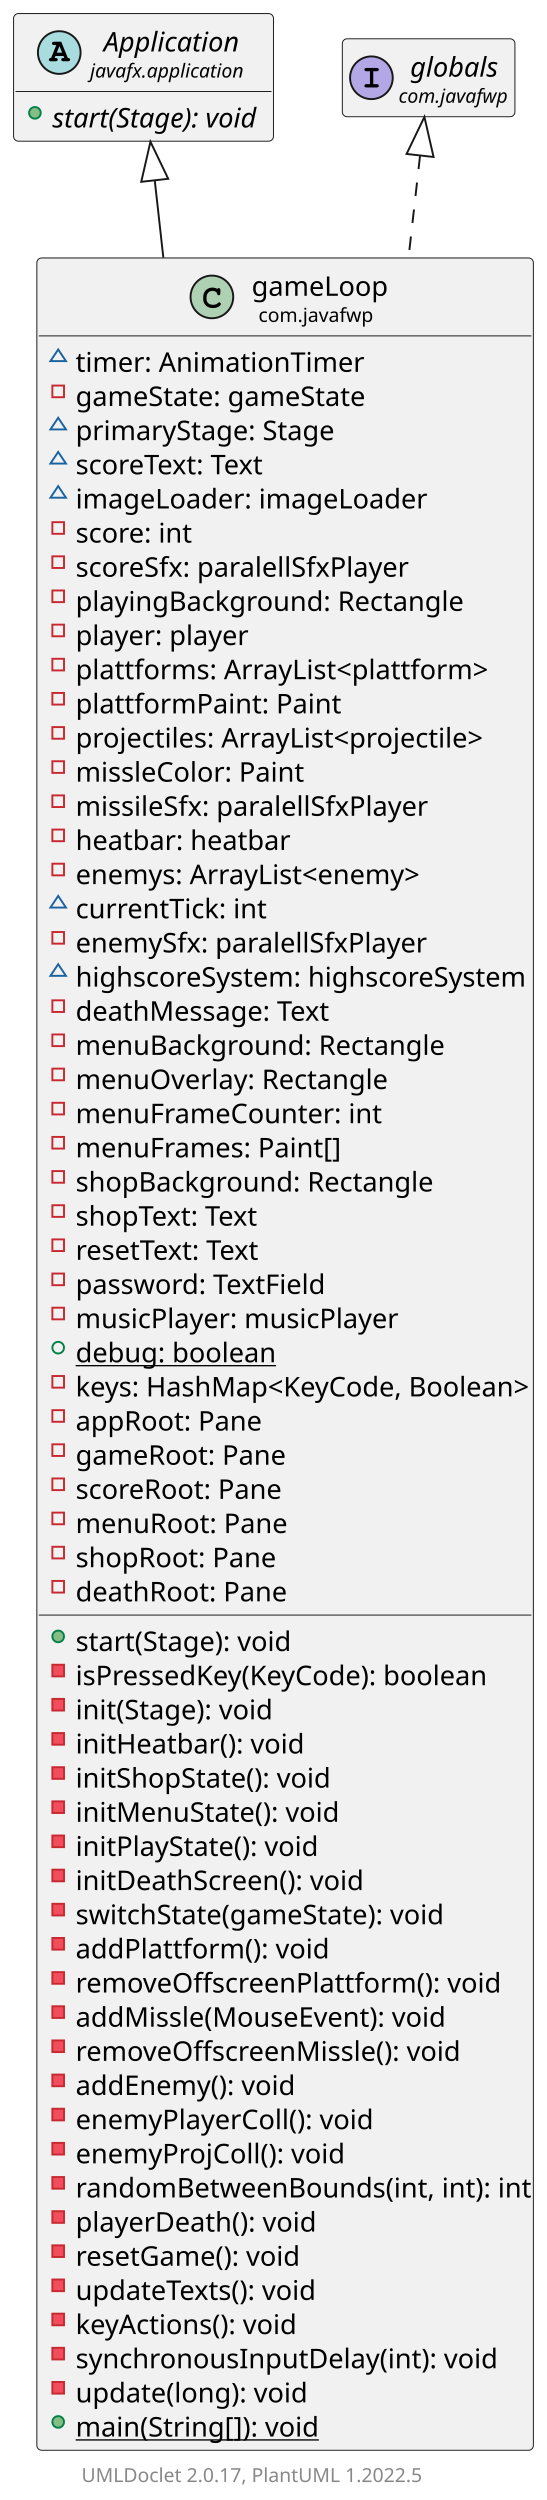
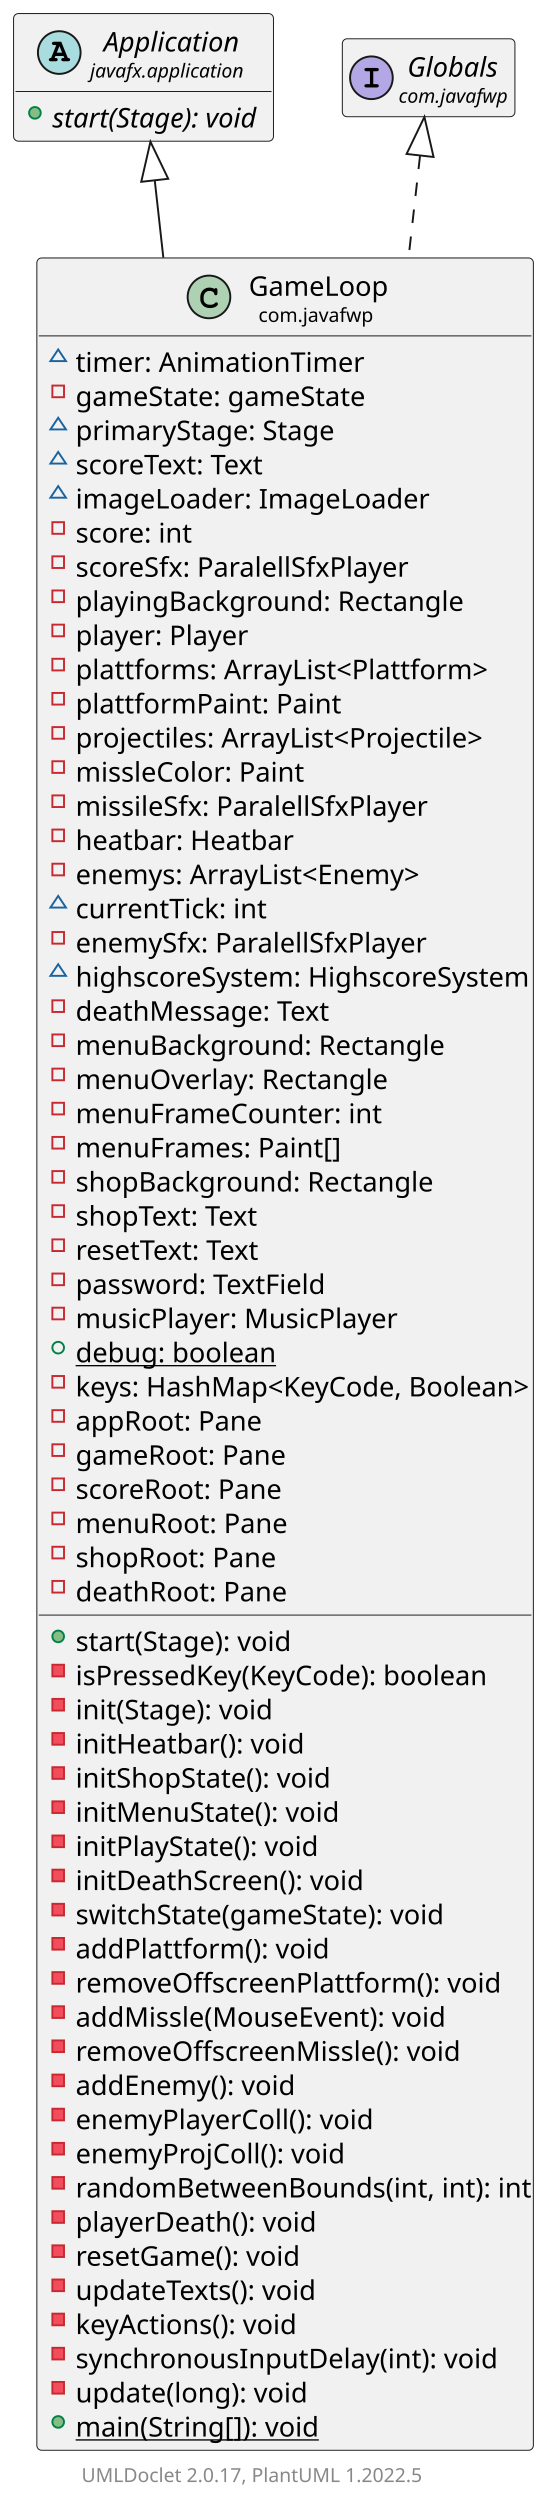
<svg xmlns="http://www.w3.org/2000/svg" xmlns:xlink="http://www.w3.org/1999/xlink" contentStyleType="text/css" height="1289px" preserveAspectRatio="none" style="width:282px;height:1289px;background:#FFFFFF;" version="1.1" viewBox="0 0 282 1289" width="282px" zoomAndPan="magnify">
  <defs />
  <g>
    <a href="gameLoop.html" target="_top" title="gameLoop.html" xlink:actuate="onRequest" xlink:href="gameLoop.html" xlink:show="new" xlink:title="gameLoop.html" xlink:type="simple">
-       <g id="elem_com.javafwp.gameLoop">
-         <rect codeLine="5" fill="#F1F1F1" height="1130.359" id="com.javafwp.gameLoop" rx="2.5" ry="2.5" style="stroke:#181818;stroke-width:0.5;" width="256" x="19" y="133" />
-         <ellipse cx="109.25" cy="153.094" fill="#ADD1B2" rx="11" ry="11" style="stroke:#181818;stroke-width:1.0;" />
-         <path d="M112.016,148.969 Q112.172,148.75 112.359,148.641 Q112.547,148.531 112.766,148.531 Q113.141,148.531 113.375,148.797 Q113.609,149.047 113.609,149.656 L113.609,151.109 Q113.609,151.719 113.375,151.984 Q113.141,152.25 112.766,152.25 Q112.422,152.25 112.219,152.047 Q112.016,151.859 111.906,151.344 Q111.859,150.984 111.672,150.797 Q111.344,150.422 110.734,150.203 Q110.125,149.984 109.5,149.984 Q108.734,149.984 108.094,150.312 Q107.469,150.641 106.969,151.391 Q106.484,152.141 106.484,153.172 L106.484,154.266 Q106.484,155.5 107.375,156.328 Q108.266,157.141 109.859,157.141 Q110.797,157.141 111.453,156.891 Q111.844,156.734 112.266,156.297 Q112.531,156.031 112.672,155.953 Q112.828,155.875 113.031,155.875 Q113.359,155.875 113.609,156.141 Q113.875,156.391 113.875,156.734 Q113.875,157.078 113.531,157.484 Q113.031,158.062 112.234,158.391 Q111.156,158.844 109.859,158.844 Q108.344,158.844 107.141,158.219 Q106.156,157.719 105.469,156.656 Q104.781,155.578 104.781,154.297 L104.781,153.141 Q104.781,151.812 105.391,150.672 Q106.016,149.516 107.109,148.906 Q108.203,148.281 109.438,148.281 Q110.172,148.281 110.812,148.453 Q111.469,148.609 112.016,148.969 Z " fill="#000000" />
-         <text fill="#000000" font-family="sans-serif" font-size="14" lengthAdjust="spacing" textLength="67" x="129.75" y="152.533">gameLoop</text>
+       <g id="elem_com.javafwp.GameLoop">
+         <rect codeLine="5" fill="#F1F1F1" height="1130.359" id="com.javafwp.GameLoop" rx="2.5" ry="2.5" style="stroke:#181818;stroke-width:0.5;" width="256" x="19" y="133" />
+         <ellipse cx="107.75" cy="153.094" fill="#ADD1B2" rx="11" ry="11" style="stroke:#181818;stroke-width:1.0;" />
+         <path d="M110.516,148.969 Q110.672,148.75 110.859,148.641 Q111.047,148.531 111.266,148.531 Q111.641,148.531 111.875,148.797 Q112.109,149.047 112.109,149.656 L112.109,151.109 Q112.109,151.719 111.875,151.984 Q111.641,152.25 111.266,152.25 Q110.922,152.25 110.719,152.047 Q110.516,151.859 110.406,151.344 Q110.359,150.984 110.172,150.797 Q109.844,150.422 109.234,150.203 Q108.625,149.984 108,149.984 Q107.234,149.984 106.594,150.312 Q105.969,150.641 105.469,151.391 Q104.984,152.141 104.984,153.172 L104.984,154.266 Q104.984,155.5 105.875,156.328 Q106.766,157.141 108.359,157.141 Q109.297,157.141 109.953,156.891 Q110.344,156.734 110.766,156.297 Q111.031,156.031 111.172,155.953 Q111.328,155.875 111.531,155.875 Q111.859,155.875 112.109,156.141 Q112.375,156.391 112.375,156.734 Q112.375,157.078 112.031,157.484 Q111.531,158.062 110.734,158.391 Q109.656,158.844 108.359,158.844 Q106.844,158.844 105.641,158.219 Q104.656,157.719 103.969,156.656 Q103.281,155.578 103.281,154.297 L103.281,153.141 Q103.281,151.812 103.891,150.672 Q104.516,149.516 105.609,148.906 Q106.703,148.281 107.938,148.281 Q108.672,148.281 109.312,148.453 Q109.969,148.609 110.516,148.969 Z " fill="#000000" />
+         <text fill="#000000" font-family="sans-serif" font-size="14" lengthAdjust="spacing" textLength="70" x="128.25" y="152.533">GameLoop</text>
        <text fill="#000000" font-family="sans-serif" font-size="10" lengthAdjust="spacing" textLength="60" x="133.25" y="165.99">com.javafwp</text>
        <line style="stroke:#181818;stroke-width:0.5;" x1="20" x2="274" y1="173.188" y2="173.188" />
        <polygon fill="none" points="30,180.188,26,186.188,34,186.188" style="stroke:#1963A0;stroke-width:1.0;" />
        <text fill="#000000" font-family="sans-serif" font-size="14" lengthAdjust="spacing" textLength="137" x="39" y="191.721">timer: AnimationTimer</text>
        <rect fill="none" height="6" style="stroke:#C82930;stroke-width:1.0;" width="6" x="27" y="198.797" />
        <text fill="#000000" font-family="sans-serif" font-size="14" lengthAdjust="spacing" textLength="144" x="39" y="209.33">gameState: gameState</text>
        <polygon fill="none" points="30,215.406,26,221.406,34,221.406" style="stroke:#1963A0;stroke-width:1.0;" />
        <text fill="#000000" font-family="sans-serif" font-size="14" lengthAdjust="spacing" textLength="129" x="39" y="226.94">primaryStage: Stage</text>
        <polygon fill="none" points="30,233.016,26,239.016,34,239.016" style="stroke:#1963A0;stroke-width:1.0;" />
        <text fill="#000000" font-family="sans-serif" font-size="14" lengthAdjust="spacing" textLength="97" x="39" y="244.549">scoreText: Text</text>
        <polygon fill="none" points="30,250.625,26,256.625,34,256.625" style="stroke:#1963A0;stroke-width:1.0;" />
-         <text fill="#000000" font-family="sans-serif" font-size="14" lengthAdjust="spacing" textLength="174" x="39" y="262.158">imageLoader: imageLoader</text>
+         <text fill="#000000" font-family="sans-serif" font-size="14" lengthAdjust="spacing" textLength="174" x="39" y="262.158">imageLoader: ImageLoader</text>
        <rect fill="none" height="6" style="stroke:#C82930;stroke-width:1.0;" width="6" x="27" y="269.234" />
        <text fill="#000000" font-family="sans-serif" font-size="14" lengthAdjust="spacing" textLength="58" x="39" y="279.768">score: int</text>
        <rect fill="none" height="6" style="stroke:#C82930;stroke-width:1.0;" width="6" x="27" y="286.844" />
-         <text fill="#000000" font-family="sans-serif" font-size="14" lengthAdjust="spacing" textLength="167" x="39" y="297.377">scoreSfx: paralellSfxPlayer</text>
+         <text fill="#000000" font-family="sans-serif" font-size="14" lengthAdjust="spacing" textLength="168" x="39" y="297.377">scoreSfx: ParalellSfxPlayer</text>
        <rect fill="none" height="6" style="stroke:#C82930;stroke-width:1.0;" width="6" x="27" y="304.453" />
        <text fill="#000000" font-family="sans-serif" font-size="14" lengthAdjust="spacing" textLength="193" x="39" y="314.986">playingBackground: Rectangle</text>
        <rect fill="none" height="6" style="stroke:#C82930;stroke-width:1.0;" width="6" x="27" y="322.062" />
-         <text fill="#000000" font-family="sans-serif" font-size="14" lengthAdjust="spacing" textLength="86" x="39" y="332.596">player: player</text>
+         <text fill="#000000" font-family="sans-serif" font-size="14" lengthAdjust="spacing" textLength="87" x="39" y="332.596">player: Player</text>
        <rect fill="none" height="6" style="stroke:#C82930;stroke-width:1.0;" width="6" x="27" y="339.672" />
-         <text fill="#000000" font-family="sans-serif" font-size="14" lengthAdjust="spacing" textLength="197" x="39" y="350.205">plattforms: ArrayList&lt;plattform&gt;</text>
+         <text fill="#000000" font-family="sans-serif" font-size="14" lengthAdjust="spacing" textLength="198" x="39" y="350.205">plattforms: ArrayList&lt;Plattform&gt;</text>
        <rect fill="none" height="6" style="stroke:#C82930;stroke-width:1.0;" width="6" x="27" y="357.281" />
        <text fill="#000000" font-family="sans-serif" font-size="14" lengthAdjust="spacing" textLength="127" x="39" y="367.815">plattformPaint: Paint</text>
        <rect fill="none" height="6" style="stroke:#C82930;stroke-width:1.0;" width="6" x="27" y="374.891" />
-         <text fill="#000000" font-family="sans-serif" font-size="14" lengthAdjust="spacing" textLength="201" x="39" y="385.424">projectiles: ArrayList&lt;projectile&gt;</text>
+         <text fill="#000000" font-family="sans-serif" font-size="14" lengthAdjust="spacing" textLength="202" x="39" y="385.424">projectiles: ArrayList&lt;Projectile&gt;</text>
        <rect fill="none" height="6" style="stroke:#C82930;stroke-width:1.0;" width="6" x="27" y="392.5" />
        <text fill="#000000" font-family="sans-serif" font-size="14" lengthAdjust="spacing" textLength="113" x="39" y="403.033">missleColor: Paint</text>
        <rect fill="none" height="6" style="stroke:#C82930;stroke-width:1.0;" width="6" x="27" y="410.109" />
-         <text fill="#000000" font-family="sans-serif" font-size="14" lengthAdjust="spacing" textLength="174" x="39" y="420.643">missileSfx: paralellSfxPlayer</text>
+         <text fill="#000000" font-family="sans-serif" font-size="14" lengthAdjust="spacing" textLength="175" x="39" y="420.643">missileSfx: ParalellSfxPlayer</text>
        <rect fill="none" height="6" style="stroke:#C82930;stroke-width:1.0;" width="6" x="27" y="427.719" />
-         <text fill="#000000" font-family="sans-serif" font-size="14" lengthAdjust="spacing" textLength="106" x="39" y="438.252">heatbar: heatbar</text>
+         <text fill="#000000" font-family="sans-serif" font-size="14" lengthAdjust="spacing" textLength="107" x="39" y="438.252">heatbar: Heatbar</text>
        <rect fill="none" height="6" style="stroke:#C82930;stroke-width:1.0;" width="6" x="27" y="445.328" />
-         <text fill="#000000" font-family="sans-serif" font-size="14" lengthAdjust="spacing" textLength="171" x="39" y="455.861">enemys: ArrayList&lt;enemy&gt;</text>
+         <text fill="#000000" font-family="sans-serif" font-size="14" lengthAdjust="spacing" textLength="172" x="39" y="455.861">enemys: ArrayList&lt;Enemy&gt;</text>
        <polygon fill="none" points="30,461.938,26,467.938,34,467.938" style="stroke:#1963A0;stroke-width:1.0;" />
        <text fill="#000000" font-family="sans-serif" font-size="14" lengthAdjust="spacing" textLength="94" x="39" y="473.471">currentTick: int</text>
        <rect fill="none" height="6" style="stroke:#C82930;stroke-width:1.0;" width="6" x="27" y="480.547" />
-         <text fill="#000000" font-family="sans-serif" font-size="14" lengthAdjust="spacing" textLength="174" x="39" y="491.08">enemySfx: paralellSfxPlayer</text>
+         <text fill="#000000" font-family="sans-serif" font-size="14" lengthAdjust="spacing" textLength="175" x="39" y="491.08">enemySfx: ParalellSfxPlayer</text>
        <polygon fill="none" points="30,497.156,26,503.156,34,503.156" style="stroke:#1963A0;stroke-width:1.0;" />
-         <text fill="#000000" font-family="sans-serif" font-size="14" lengthAdjust="spacing" textLength="224" x="39" y="508.69">highscoreSystem: highscoreSystem</text>
+         <text fill="#000000" font-family="sans-serif" font-size="14" lengthAdjust="spacing" textLength="225" x="39" y="508.69">highscoreSystem: HighscoreSystem</text>
        <rect fill="none" height="6" style="stroke:#C82930;stroke-width:1.0;" width="6" x="27" y="515.766" />
        <text fill="#000000" font-family="sans-serif" font-size="14" lengthAdjust="spacing" textLength="128" x="39" y="526.299">deathMessage: Text</text>
        <rect fill="none" height="6" style="stroke:#C82930;stroke-width:1.0;" width="6" x="27" y="533.375" />
        <text fill="#000000" font-family="sans-serif" font-size="14" lengthAdjust="spacing" textLength="183" x="39" y="543.908">menuBackground: Rectangle</text>
        <rect fill="none" height="6" style="stroke:#C82930;stroke-width:1.0;" width="6" x="27" y="550.984" />
        <text fill="#000000" font-family="sans-serif" font-size="14" lengthAdjust="spacing" textLength="156" x="39" y="561.518">menuOverlay: Rectangle</text>
        <rect fill="none" height="6" style="stroke:#C82930;stroke-width:1.0;" width="6" x="27" y="568.594" />
        <text fill="#000000" font-family="sans-serif" font-size="14" lengthAdjust="spacing" textLength="150" x="39" y="579.127">menuFrameCounter: int</text>
        <rect fill="none" height="6" style="stroke:#C82930;stroke-width:1.0;" width="6" x="27" y="586.203" />
        <text fill="#000000" font-family="sans-serif" font-size="14" lengthAdjust="spacing" textLength="131" x="39" y="596.736">menuFrames: Paint[]</text>
        <rect fill="none" height="6" style="stroke:#C82930;stroke-width:1.0;" width="6" x="27" y="603.812" />
        <text fill="#000000" font-family="sans-serif" font-size="14" lengthAdjust="spacing" textLength="179" x="39" y="614.346">shopBackground: Rectangle</text>
        <rect fill="none" height="6" style="stroke:#C82930;stroke-width:1.0;" width="6" x="27" y="621.422" />
        <text fill="#000000" font-family="sans-serif" font-size="14" lengthAdjust="spacing" textLength="93" x="39" y="631.955">shopText: Text</text>
        <rect fill="none" height="6" style="stroke:#C82930;stroke-width:1.0;" width="6" x="27" y="639.031" />
        <text fill="#000000" font-family="sans-serif" font-size="14" lengthAdjust="spacing" textLength="94" x="39" y="649.564">resetText: Text</text>
        <rect fill="none" height="6" style="stroke:#C82930;stroke-width:1.0;" width="6" x="27" y="656.641" />
        <text fill="#000000" font-family="sans-serif" font-size="14" lengthAdjust="spacing" textLength="126" x="39" y="667.174">password: TextField</text>
        <rect fill="none" height="6" style="stroke:#C82930;stroke-width:1.0;" width="6" x="27" y="674.25" />
-         <text fill="#000000" font-family="sans-serif" font-size="14" lengthAdjust="spacing" textLength="160" x="39" y="684.783">musicPlayer: musicPlayer</text>
+         <text fill="#000000" font-family="sans-serif" font-size="14" lengthAdjust="spacing" textLength="160" x="39" y="684.783">musicPlayer: MusicPlayer</text>
        <ellipse cx="30" cy="694.859" fill="none" rx="3" ry="3" style="stroke:#038048;stroke-width:1.0;" />
        <text fill="#000000" font-family="sans-serif" font-size="14" lengthAdjust="spacing" text-decoration="underline" textLength="99" x="39" y="702.393">debug: boolean</text>
        <rect fill="none" height="6" style="stroke:#C82930;stroke-width:1.0;" width="6" x="27" y="709.469" />
        <text fill="#000000" font-family="sans-serif" font-size="14" lengthAdjust="spacing" textLength="230" x="39" y="720.002">keys: HashMap&lt;KeyCode, Boolean&gt;</text>
        <rect fill="none" height="6" style="stroke:#C82930;stroke-width:1.0;" width="6" x="27" y="727.078" />
        <text fill="#000000" font-family="sans-serif" font-size="14" lengthAdjust="spacing" textLength="95" x="39" y="737.611">appRoot: Pane</text>
        <rect fill="none" height="6" style="stroke:#C82930;stroke-width:1.0;" width="6" x="27" y="744.688" />
        <text fill="#000000" font-family="sans-serif" font-size="14" lengthAdjust="spacing" textLength="106" x="39" y="755.221">gameRoot: Pane</text>
        <rect fill="none" height="6" style="stroke:#C82930;stroke-width:1.0;" width="6" x="27" y="762.297" />
        <text fill="#000000" font-family="sans-serif" font-size="14" lengthAdjust="spacing" textLength="106" x="39" y="772.83">scoreRoot: Pane</text>
        <rect fill="none" height="6" style="stroke:#C82930;stroke-width:1.0;" width="6" x="27" y="779.906" />
        <text fill="#000000" font-family="sans-serif" font-size="14" lengthAdjust="spacing" textLength="106" x="39" y="790.439">menuRoot: Pane</text>
        <rect fill="none" height="6" style="stroke:#C82930;stroke-width:1.0;" width="6" x="27" y="797.516" />
        <text fill="#000000" font-family="sans-serif" font-size="14" lengthAdjust="spacing" textLength="102" x="39" y="808.049">shopRoot: Pane</text>
        <rect fill="none" height="6" style="stroke:#C82930;stroke-width:1.0;" width="6" x="27" y="815.125" />
        <text fill="#000000" font-family="sans-serif" font-size="14" lengthAdjust="spacing" textLength="107" x="39" y="825.658">deathRoot: Pane</text>
        <line style="stroke:#181818;stroke-width:0.5;" x1="20" x2="274" y1="832.734" y2="832.734" />
        <ellipse cx="30" cy="843.734" fill="#84BE84" rx="3" ry="3" style="stroke:#038048;stroke-width:1.0;" />
        <text fill="#000000" font-family="sans-serif" font-size="14" lengthAdjust="spacing" textLength="109" x="39" y="851.268">start(Stage): void</text>
        <rect fill="#F24D5C" height="6" style="stroke:#C82930;stroke-width:1.0;" width="6" x="27" y="858.344" />
        <text fill="#000000" font-family="sans-serif" font-size="14" lengthAdjust="spacing" textLength="213" x="39" y="868.877">isPressedKey(KeyCode): boolean</text>
        <rect fill="#F24D5C" height="6" style="stroke:#C82930;stroke-width:1.0;" width="6" x="27" y="875.953" />
        <text fill="#000000" font-family="sans-serif" font-size="14" lengthAdjust="spacing" textLength="99" x="39" y="886.486">init(Stage): void</text>
        <rect fill="#F24D5C" height="6" style="stroke:#C82930;stroke-width:1.0;" width="6" x="27" y="893.562" />
        <text fill="#000000" font-family="sans-serif" font-size="14" lengthAdjust="spacing" textLength="112" x="39" y="904.096">initHeatbar(): void</text>
        <rect fill="#F24D5C" height="6" style="stroke:#C82930;stroke-width:1.0;" width="6" x="27" y="911.172" />
        <text fill="#000000" font-family="sans-serif" font-size="14" lengthAdjust="spacing" textLength="128" x="39" y="921.705">initShopState(): void</text>
        <rect fill="#F24D5C" height="6" style="stroke:#C82930;stroke-width:1.0;" width="6" x="27" y="928.781" />
        <text fill="#000000" font-family="sans-serif" font-size="14" lengthAdjust="spacing" textLength="130" x="39" y="939.314">initMenuState(): void</text>
        <rect fill="#F24D5C" height="6" style="stroke:#C82930;stroke-width:1.0;" width="6" x="27" y="946.391" />
        <text fill="#000000" font-family="sans-serif" font-size="14" lengthAdjust="spacing" textLength="122" x="39" y="956.924">initPlayState(): void</text>
        <rect fill="#F24D5C" height="6" style="stroke:#C82930;stroke-width:1.0;" width="6" x="27" y="964" />
        <text fill="#000000" font-family="sans-serif" font-size="14" lengthAdjust="spacing" textLength="145" x="39" y="974.533">initDeathScreen(): void</text>
        <rect fill="#F24D5C" height="6" style="stroke:#C82930;stroke-width:1.0;" width="6" x="27" y="981.609" />
        <text fill="#000000" font-family="sans-serif" font-size="14" lengthAdjust="spacing" textLength="183" x="39" y="992.143">switchState(gameState): void</text>
        <rect fill="#F24D5C" height="6" style="stroke:#C82930;stroke-width:1.0;" width="6" x="27" y="999.219" />
        <text fill="#000000" font-family="sans-serif" font-size="14" lengthAdjust="spacing" textLength="124" x="39" y="1009.752">addPlattform(): void</text>
        <rect fill="#F24D5C" height="6" style="stroke:#C82930;stroke-width:1.0;" width="6" x="27" y="1016.828" />
        <text fill="#000000" font-family="sans-serif" font-size="14" lengthAdjust="spacing" textLength="209" x="39" y="1027.361">removeOffscreenPlattform(): void</text>
        <rect fill="#F24D5C" height="6" style="stroke:#C82930;stroke-width:1.0;" width="6" x="27" y="1034.438" />
        <text fill="#000000" font-family="sans-serif" font-size="14" lengthAdjust="spacing" textLength="185" x="39" y="1044.971">addMissle(MouseEvent): void</text>
        <rect fill="#F24D5C" height="6" style="stroke:#C82930;stroke-width:1.0;" width="6" x="27" y="1052.047" />
        <text fill="#000000" font-family="sans-serif" font-size="14" lengthAdjust="spacing" textLength="192" x="39" y="1062.58">removeOffscreenMissle(): void</text>
        <rect fill="#F24D5C" height="6" style="stroke:#C82930;stroke-width:1.0;" width="6" x="27" y="1069.656" />
        <text fill="#000000" font-family="sans-serif" font-size="14" lengthAdjust="spacing" textLength="111" x="39" y="1080.189">addEnemy(): void</text>
        <rect fill="#F24D5C" height="6" style="stroke:#C82930;stroke-width:1.0;" width="6" x="27" y="1087.266" />
        <text fill="#000000" font-family="sans-serif" font-size="14" lengthAdjust="spacing" textLength="150" x="39" y="1097.799">enemyPlayerColl(): void</text>
        <rect fill="#F24D5C" height="6" style="stroke:#C82930;stroke-width:1.0;" width="6" x="27" y="1104.875" />
        <text fill="#000000" font-family="sans-serif" font-size="14" lengthAdjust="spacing" textLength="135" x="39" y="1115.408">enemyProjColl(): void</text>
        <rect fill="#F24D5C" height="6" style="stroke:#C82930;stroke-width:1.0;" width="6" x="27" y="1122.484" />
        <text fill="#000000" font-family="sans-serif" font-size="14" lengthAdjust="spacing" textLength="221" x="39" y="1133.018">randomBetweenBounds(int, int): int</text>
        <rect fill="#F24D5C" height="6" style="stroke:#C82930;stroke-width:1.0;" width="6" x="27" y="1140.094" />
        <text fill="#000000" font-family="sans-serif" font-size="14" lengthAdjust="spacing" textLength="121" x="39" y="1150.627">playerDeath(): void</text>
        <rect fill="#F24D5C" height="6" style="stroke:#C82930;stroke-width:1.0;" width="6" x="27" y="1157.703" />
        <text fill="#000000" font-family="sans-serif" font-size="14" lengthAdjust="spacing" textLength="114" x="39" y="1168.236">resetGame(): void</text>
        <rect fill="#F24D5C" height="6" style="stroke:#C82930;stroke-width:1.0;" width="6" x="27" y="1175.312" />
        <text fill="#000000" font-family="sans-serif" font-size="14" lengthAdjust="spacing" textLength="122" x="39" y="1185.846">updateTexts(): void</text>
        <rect fill="#F24D5C" height="6" style="stroke:#C82930;stroke-width:1.0;" width="6" x="27" y="1192.922" />
        <text fill="#000000" font-family="sans-serif" font-size="14" lengthAdjust="spacing" textLength="112" x="39" y="1203.455">keyActions(): void</text>
        <rect fill="#F24D5C" height="6" style="stroke:#C82930;stroke-width:1.0;" width="6" x="27" y="1210.531" />
        <text fill="#000000" font-family="sans-serif" font-size="14" lengthAdjust="spacing" textLength="207" x="39" y="1221.064">synchronousInputDelay(int): void</text>
        <rect fill="#F24D5C" height="6" style="stroke:#C82930;stroke-width:1.0;" width="6" x="27" y="1228.141" />
        <text fill="#000000" font-family="sans-serif" font-size="14" lengthAdjust="spacing" textLength="115" x="39" y="1238.674">update(long): void</text>
        <ellipse cx="30" cy="1248.75" fill="#84BE84" rx="3" ry="3" style="stroke:#038048;stroke-width:1.0;" />
        <text fill="#000000" font-family="sans-serif" font-size="14" lengthAdjust="spacing" text-decoration="underline" textLength="119" x="39" y="1256.283">main(String[]): void</text>
      </g>
    </a>
    <g id="elem_javafx.application.Application">
      <rect codeLine="69" fill="#F1F1F1" height="65.797" id="javafx.application.Application" rx="2.5" ry="2.5" style="stroke:#181818;stroke-width:0.5;" width="134" x="7" y="7" />
      <ellipse cx="30.55" cy="27.094" fill="#A9DCDF" rx="11" ry="11" style="stroke:#181818;stroke-width:1.0;" />
      <path d="M32.737,28.859 L28.597,28.859 L28.175,29.891 L28.597,29.891 Q29.206,29.891 29.472,30.125 Q29.738,30.359 29.738,30.75 Q29.738,31.125 29.472,31.359 Q29.206,31.594 28.597,31.594 L26.3,31.594 Q25.691,31.594 25.441,31.359 Q25.175,31.125 25.175,30.734 Q25.175,30.359 25.456,30.125 Q25.722,29.875 26.347,29.891 L29.019,23.234 L27.909,23.234 Q27.3,23.234 27.034,23 Q26.769,22.766 26.769,22.375 Q26.769,22 27.034,21.766 Q27.3,21.531 27.909,21.531 L31.581,21.531 L34.972,29.891 Q35.566,29.891 35.753,30.031 Q36.144,30.297 36.144,30.75 Q36.144,31.125 35.878,31.359 Q35.628,31.594 35.019,31.594 L32.722,31.594 Q32.112,31.594 31.847,31.359 Q31.581,31.125 31.581,30.734 Q31.581,30.359 31.847,30.125 Q32.112,29.891 32.722,29.891 L33.144,29.891 L32.737,28.859 Z M32.019,27.156 L30.659,23.781 L29.284,27.156 L32.019,27.156 Z " fill="#000000" />
      <text fill="#000000" font-family="sans-serif" font-size="14" font-style="italic" lengthAdjust="spacing" textLength="69" x="53.45" y="26.533">Application</text>
      <text fill="#000000" font-family="sans-serif" font-size="10" font-style="italic" lengthAdjust="spacing" textLength="83" x="46.45" y="39.99">javafx.application</text>
      <line style="stroke:#181818;stroke-width:0.5;" x1="8" x2="140" y1="47.188" y2="47.188" />
      <ellipse cx="18" cy="58.188" fill="#84BE84" rx="3" ry="3" style="stroke:#038048;stroke-width:1.0;" />
      <text fill="#000000" font-family="sans-serif" font-size="14" font-style="italic" lengthAdjust="spacing" textLength="108" x="27" y="65.721">start(Stage): void</text>
    </g>
    <a href="globals.html" target="_top" title="globals.html" xlink:actuate="onRequest" xlink:href="globals.html" xlink:show="new" xlink:title="globals.html" xlink:type="simple">
-       <g id="elem_com.javafwp.globals">
-         <rect codeLine="72" fill="#F1F1F1" height="40.188" id="com.javafwp.globals" rx="2.5" ry="2.5" style="stroke:#181818;stroke-width:0.5;" width="89" x="176.5" y="20" />
+       <g id="elem_com.javafwp.Globals">
+         <rect codeLine="72" fill="#F1F1F1" height="40.188" id="com.javafwp.Globals" rx="2.5" ry="2.5" style="stroke:#181818;stroke-width:0.5;" width="89" x="176.5" y="20" />
        <ellipse cx="191.5" cy="40.094" fill="#B4A7E5" rx="11" ry="11" style="stroke:#181818;stroke-width:1.0;" />
        <path d="M192.453,36.734 L192.453,43.391 L194.172,43.391 Q194.781,43.391 195.047,43.625 Q195.312,43.859 195.312,44.25 Q195.312,44.625 195.047,44.859 Q194.781,45.094 194.172,45.094 L189.031,45.094 Q188.422,45.094 188.156,44.859 Q187.891,44.625 187.891,44.234 Q187.891,43.859 188.156,43.625 Q188.422,43.391 189.031,43.391 L190.75,43.391 L190.75,36.734 L189.031,36.734 Q188.422,36.734 188.156,36.5 Q187.891,36.266 187.891,35.875 Q187.891,35.5 188.156,35.266 Q188.422,35.031 189.031,35.031 L194.172,35.031 Q194.781,35.031 195.047,35.266 Q195.312,35.5 195.312,35.875 Q195.312,36.266 195.047,36.5 Q194.781,36.734 194.172,36.734 L192.453,36.734 Z " fill="#000000" />
-         <text fill="#000000" font-family="sans-serif" font-size="14" font-style="italic" lengthAdjust="spacing" textLength="45" x="211.5" y="39.533">globals</text>
+         <text fill="#000000" font-family="sans-serif" font-size="14" font-style="italic" lengthAdjust="spacing" textLength="48" x="210" y="39.533">Globals</text>
        <text fill="#000000" font-family="sans-serif" font-size="10" font-style="italic" lengthAdjust="spacing" textLength="57" x="205.5" y="52.99">com.javafwp</text>
      </g>
    </a>
-     <g id="link_javafx.application.Application_com.javafwp.gameLoop">
-       <path codeLine="74" d="M79.83,93.36 C81.12,104.99 82.6,118.26 84.22,132.87 " fill="none" id="javafx.application.Application-backto-com.javafwp.gameLoop" style="stroke:#181818;stroke-width:1.0;" />
+     <g id="link_javafx.application.Application_com.javafwp.GameLoop">
+       <path codeLine="74" d="M79.83,93.36 C81.12,104.99 82.6,118.26 84.22,132.87 " fill="none" id="javafx.application.Application-backto-com.javafwp.GameLoop" style="stroke:#181818;stroke-width:1.0;" />
      <polygon fill="none" points="72.83,93.74,77.57,73.08,86.74,92.19,72.83,93.74" style="stroke:#181818;stroke-width:1.0;" />
    </g>
-     <g id="link_com.javafwp.globals_com.javafwp.gameLoop">
-       <path codeLine="75" d="M216.58,80.2 C214.96,94.59 212.94,112.43 210.64,132.88 " fill="none" id="com.javafwp.globals-backto-com.javafwp.gameLoop" style="stroke:#181818;stroke-width:1.0;stroke-dasharray:7.0,7.0;" />
+     <g id="link_com.javafwp.Globals_com.javafwp.GameLoop">
+       <path codeLine="75" d="M216.58,80.2 C214.96,94.59 212.94,112.43 210.64,132.88 " fill="none" id="com.javafwp.Globals-backto-com.javafwp.GameLoop" style="stroke:#181818;stroke-width:1.0;stroke-dasharray:7.0,7.0;" />
      <polygon fill="none" points="209.63,79.37,218.83,60.28,223.54,80.94,209.63,79.37" style="stroke:#181818;stroke-width:1.0;" />
    </g>
    <rect height="12.578" style="stroke:#00000000;stroke-width:1.0;fill:none;" width="184" x="42" y="1269.359" />
    <text fill="#888888" font-family="sans-serif" font-size="10" lengthAdjust="spacing" textLength="184" x="42" y="1279.74">UMLDoclet 2.0.17, PlantUML 1.2022.5</text>
  </g>
</svg>
